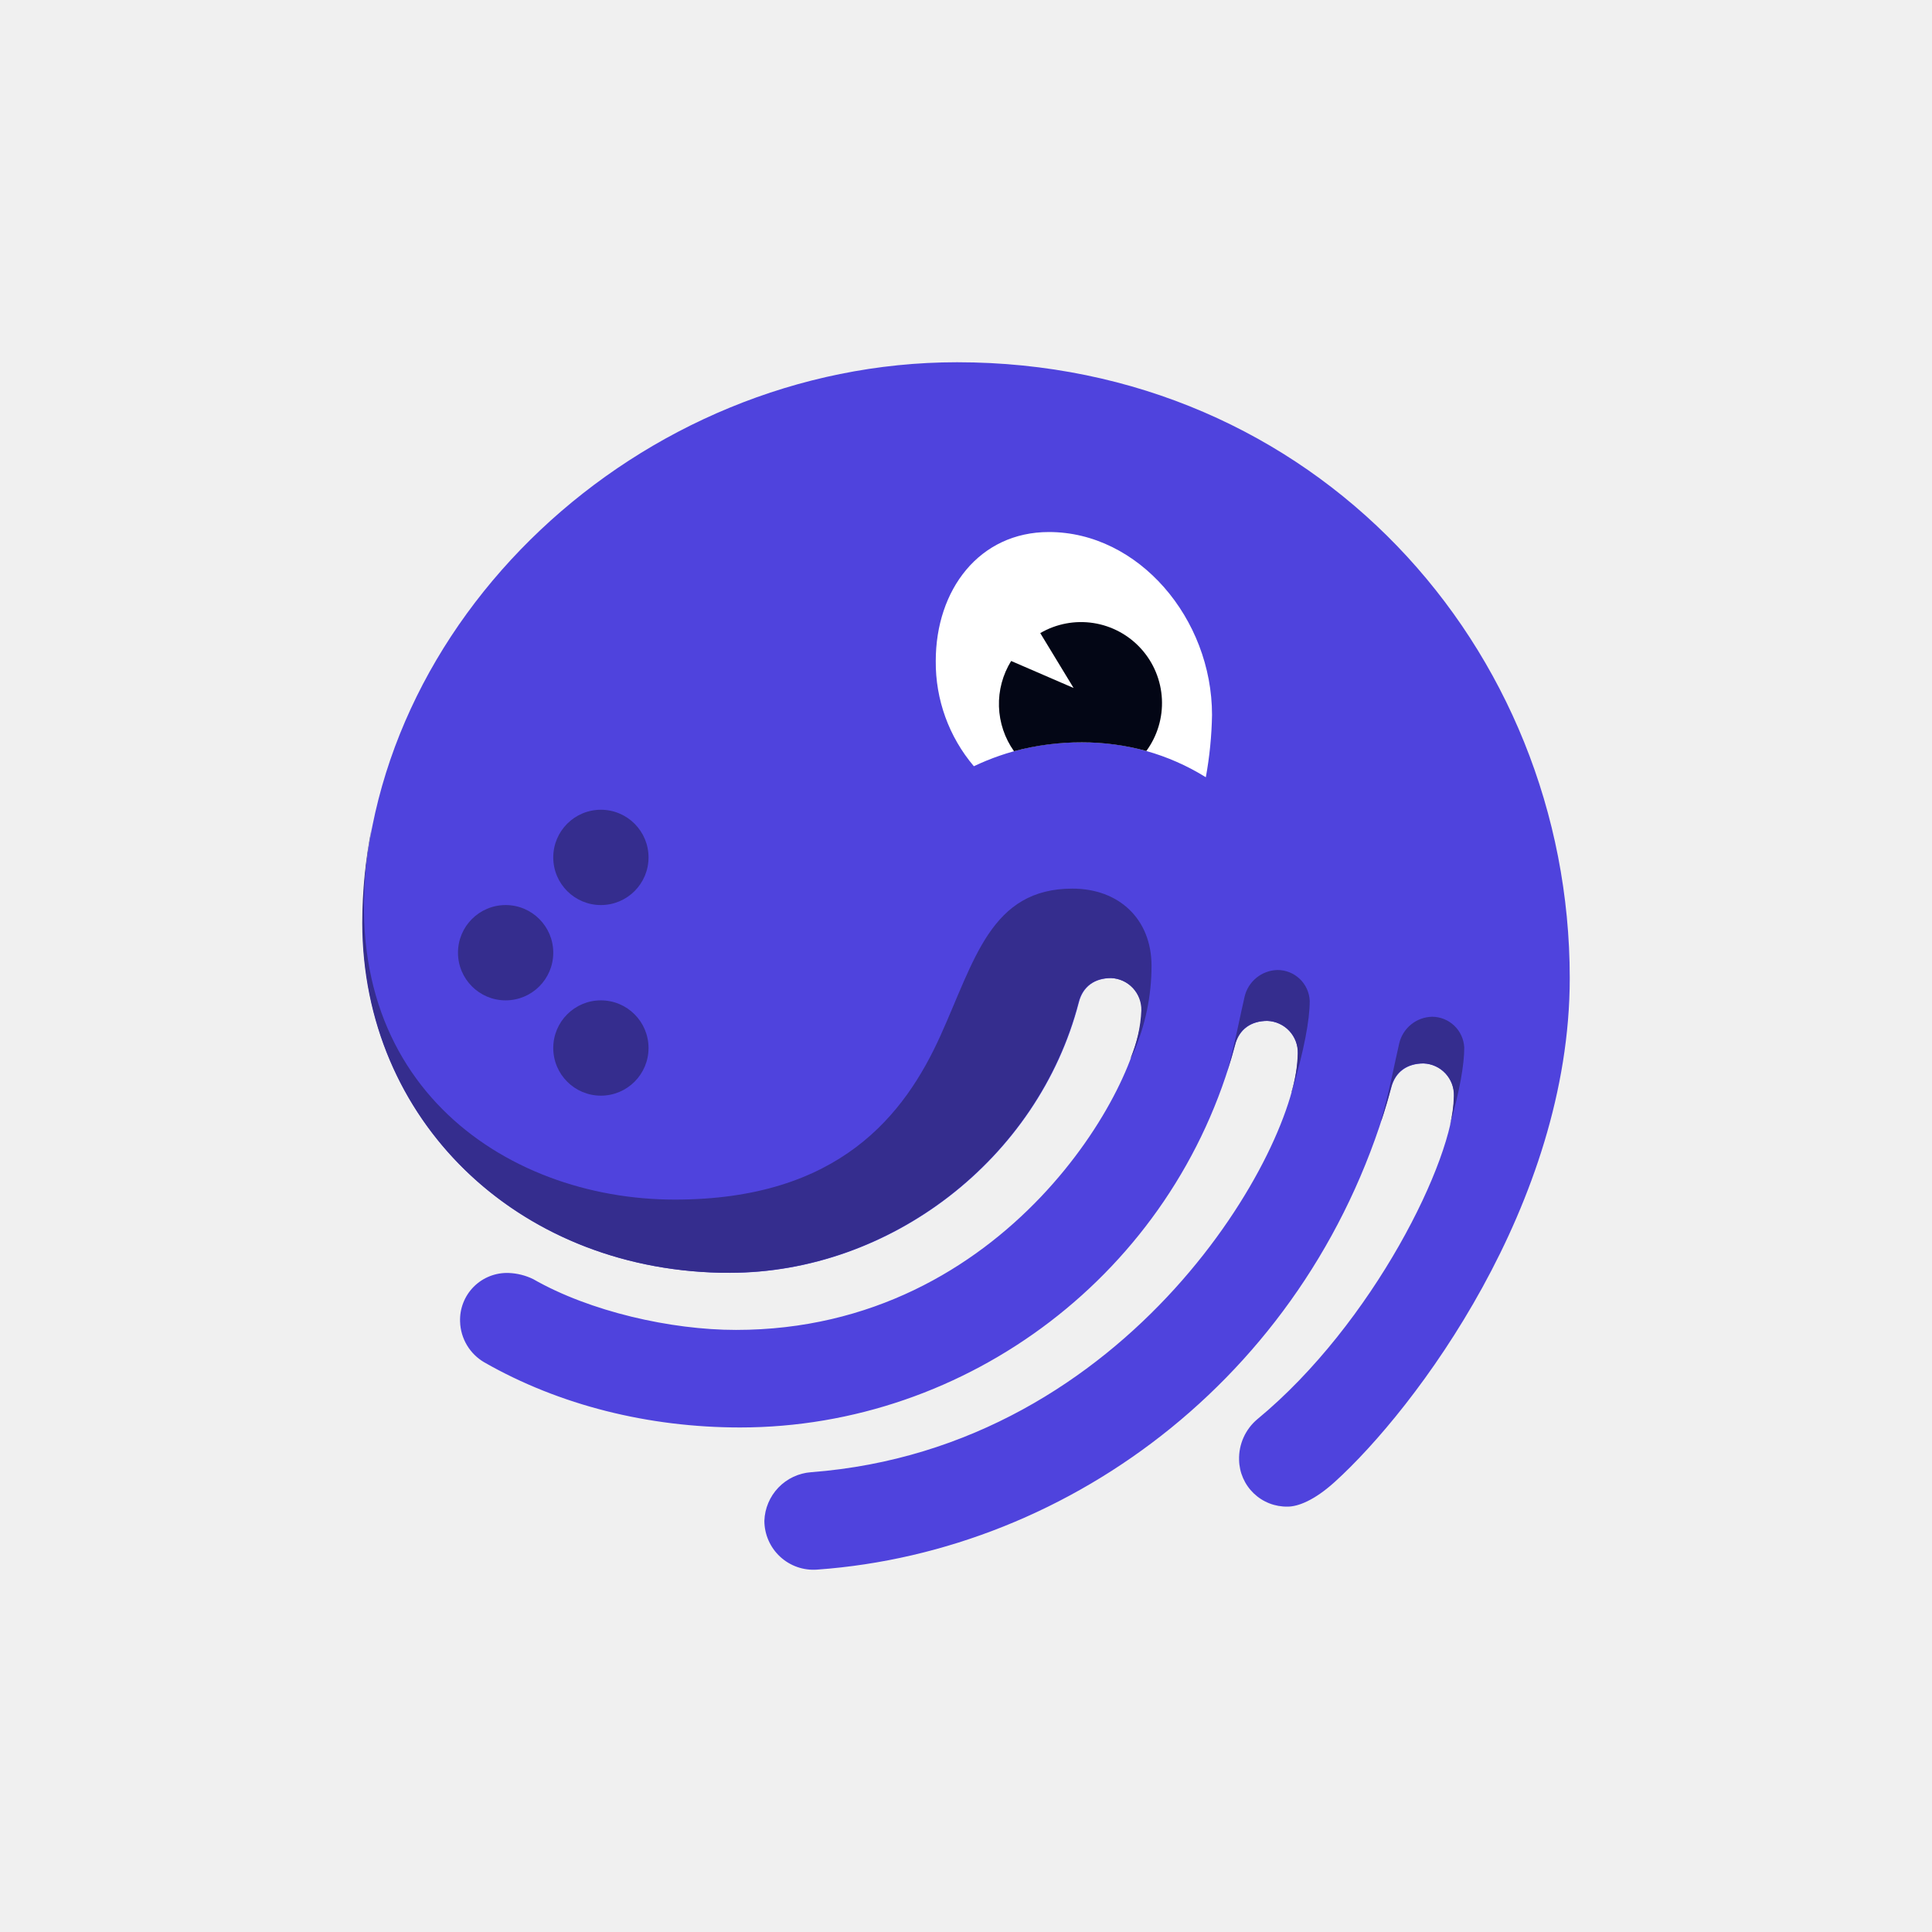
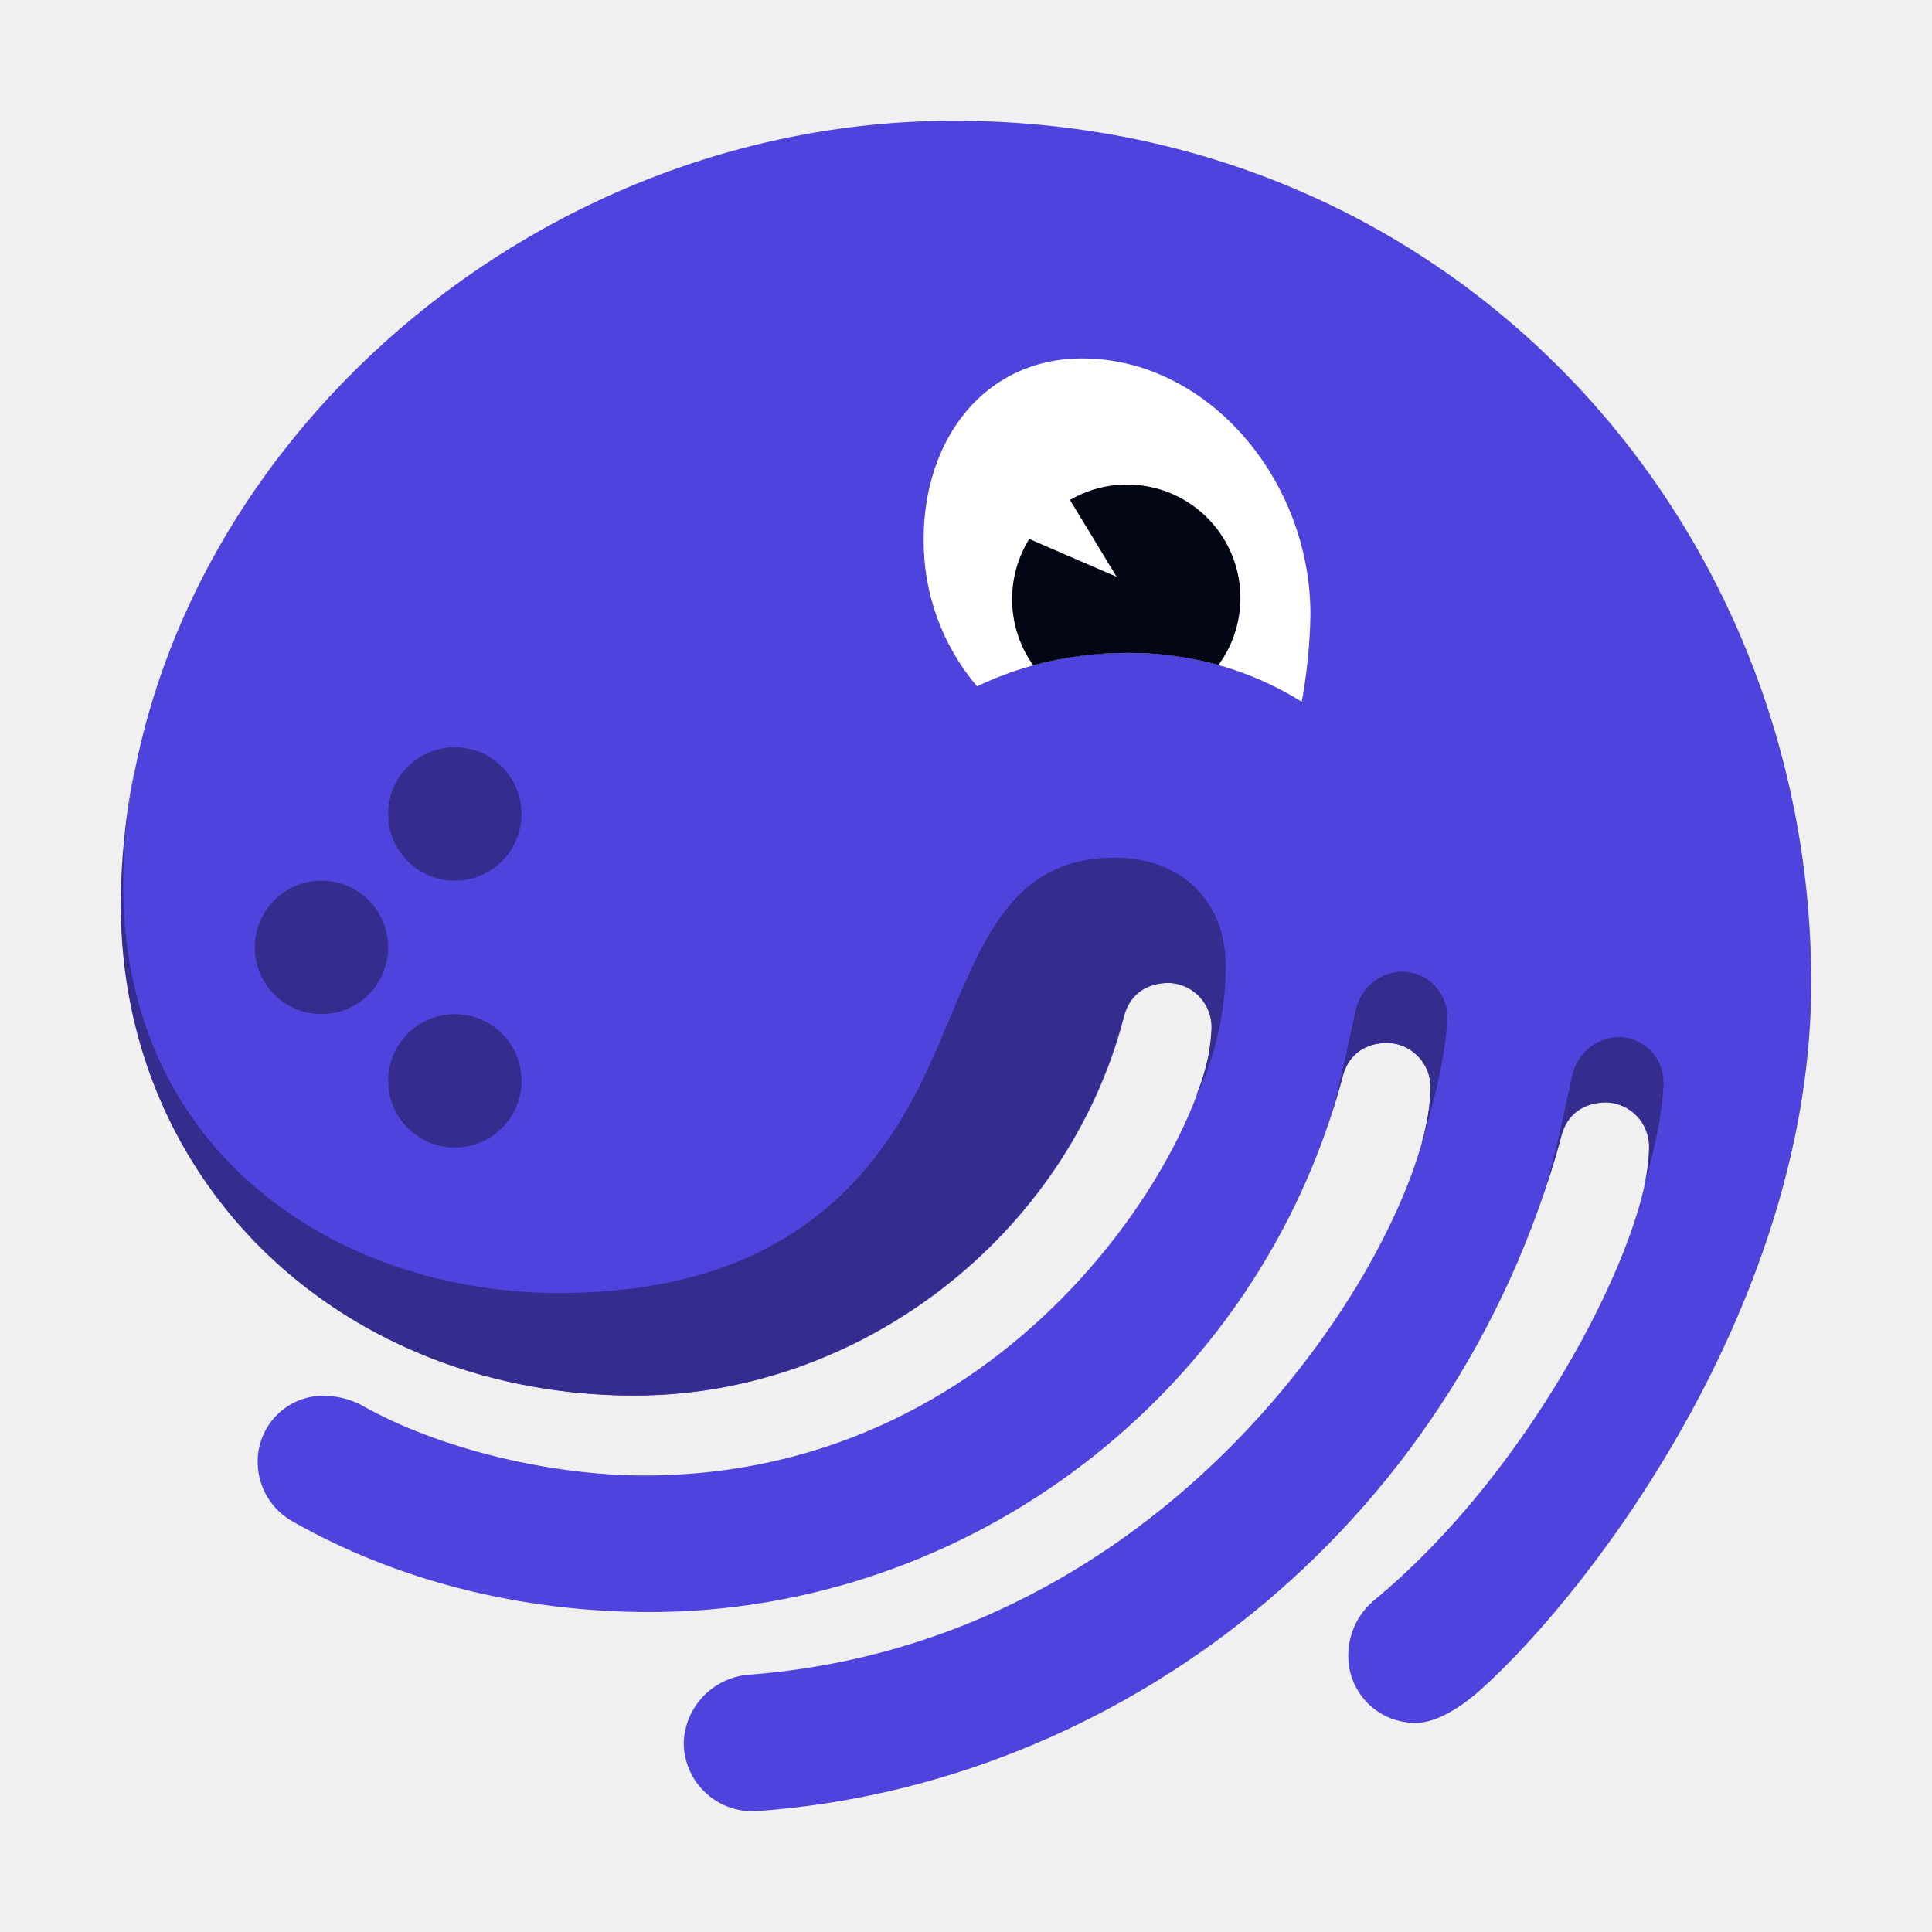
- <svg xmlns="http://www.w3.org/2000/svg" width="560" height="560" viewBox="0 0 560 560" fill="none">
+ <svg xmlns="http://www.w3.org/2000/svg" width="560" height="560" viewBox="80 80 400 400" fill="none">
  <path d="M221.556 440.815C221.562 442.771 221.97 444.704 222.757 446.494C223.543 448.285 224.689 449.894 226.125 451.221C227.56 452.548 229.254 453.565 231.1 454.208C232.946 454.851 234.905 455.107 236.854 454.959C310.941 449.655 380.913 397.224 403.252 315.332C404.426 310.622 407.96 308.26 412.669 308.26C415.082 308.357 417.36 309.402 419.009 311.168C420.658 312.933 421.545 315.278 421.477 317.694C421.477 335.953 398.006 383.674 364.442 411.368C362.731 412.807 361.367 414.614 360.452 416.654C359.536 418.694 359.092 420.914 359.154 423.149C359.188 424.967 359.58 426.76 360.308 428.425C361.036 430.091 362.086 431.596 363.397 432.855C364.708 434.114 366.254 435.101 367.948 435.761C369.641 436.421 371.448 436.739 373.264 436.699C376.205 436.699 380.913 434.931 386.795 429.627C410.266 408.412 455 348.909 455 283.508C455 187.624 380.872 105 277.418 105C185.106 105 105.138 180.414 105.138 267.611C105.138 325.345 151.004 368.937 211.56 368.937C258.019 368.937 300.945 335.953 312.708 290.58C313.881 285.87 317.402 283.508 322.11 283.508C324.525 283.606 326.804 284.65 328.455 286.415C330.106 288.181 330.996 290.525 330.933 292.942C330.933 313.564 292.122 385.484 213.327 385.484C194.509 385.484 170.996 380.18 154.524 370.746C152.319 369.677 149.917 369.075 147.469 368.978C145.594 368.906 143.725 369.223 141.979 369.909C140.232 370.594 138.647 371.634 137.321 372.962C135.996 374.291 134.96 375.879 134.278 377.627C133.596 379.376 133.283 381.247 133.359 383.122C133.435 385.524 134.123 387.867 135.357 389.929C136.592 391.991 138.332 393.703 140.414 394.904C162.173 407.334 188.047 413.757 214.501 413.757C280.359 413.757 340.335 368.978 357.98 302.997C359.154 298.287 362.688 295.926 367.383 295.926C369.797 296.023 372.077 297.067 373.728 298.832C375.379 300.598 376.269 302.943 376.205 305.359C376.205 332.459 327.992 419.655 235.087 426.727C231.492 426.994 228.123 428.579 225.625 431.18C223.128 433.78 221.679 437.211 221.556 440.815V440.815Z" fill="#4F43DD" />
  <path d="M313.62 215.178C326.301 215.083 338.748 218.589 349.517 225.288C350.605 219.33 351.206 213.292 351.312 207.236C351.312 179.266 329.995 154.211 304.038 154.211C283.853 154.211 271.233 170.937 271.233 191.6C271.137 202.763 275.057 213.588 282.279 222.098C292.062 217.431 302.782 215.064 313.62 215.178V215.178Z" fill="white" />
  <path d="M374.439 316.505C378.042 304.185 379.63 295.635 379.63 290.083C379.52 287.685 378.493 285.421 376.761 283.76C375.028 282.099 372.724 281.168 370.325 281.16C368.089 281.202 365.932 281.99 364.196 283.399C362.46 284.808 361.244 286.757 360.743 288.936C359.762 292.983 357.664 303.95 355.593 310.912C356.449 308.306 357.231 305.658 357.94 302.97C359.114 298.246 362.648 295.898 367.342 295.898C369.756 295.991 372.035 297.033 373.687 298.796C375.338 300.559 376.228 302.902 376.165 305.318C376.054 309.115 375.446 312.881 374.356 316.519L374.439 316.505Z" fill="#352D8E" />
  <path d="M424.418 303.632C424.305 301.237 423.278 298.977 421.55 297.317C419.821 295.658 417.522 294.724 415.126 294.709C412.893 294.754 410.739 295.543 409.006 296.952C407.272 298.36 406.059 300.308 405.558 302.485C404.564 306.629 402.424 317.761 400.325 324.709H400.422C401.444 321.615 402.396 318.48 403.183 315.289C404.357 310.565 407.891 308.217 412.599 308.217C415.012 308.311 417.29 309.353 418.939 311.116C420.588 312.88 421.475 315.223 421.408 317.637C421.341 320.569 420.938 323.485 420.207 326.325C423.134 316.049 424.418 308.618 424.418 303.632Z" fill="#352D8E" />
  <path d="M313.619 215.178C319.921 215.166 326.196 216.007 332.272 217.678C335.462 213.326 337.056 208.008 336.786 202.618C336.516 197.228 334.398 192.095 330.789 188.084C327.18 184.073 322.3 181.428 316.97 180.594C311.64 179.761 306.185 180.789 301.524 183.507L311.189 199.419L293.089 191.587C290.637 195.545 289.407 200.139 289.555 204.793C289.702 209.446 291.22 213.953 293.917 217.747C300.34 216.016 306.967 215.152 313.619 215.178V215.178Z" fill="#030615" />
  <path d="M174.172 317.583C181.797 317.583 187.979 311.399 187.979 303.771C187.979 296.143 181.797 289.959 174.172 289.959C166.547 289.959 160.365 296.143 160.365 303.771C160.365 311.399 166.547 317.583 174.172 317.583Z" fill="#352D8E" />
  <path d="M174.172 262.335C181.797 262.335 187.979 256.151 187.979 248.523C187.979 240.895 181.797 234.711 174.172 234.711C166.547 234.711 160.365 240.895 160.365 248.523C160.365 256.151 166.547 262.335 174.172 262.335Z" fill="#352D8E" />
  <path d="M146.558 289.958C154.183 289.958 160.364 283.774 160.364 276.146C160.364 268.518 154.183 262.334 146.558 262.334C138.932 262.334 132.751 268.518 132.751 276.146C132.751 283.774 138.932 289.958 146.558 289.958Z" fill="#352D8E" />
  <path d="M208.688 368.91H211.45C257.909 368.91 300.835 335.927 312.598 290.554C313.771 285.844 317.292 283.482 322 283.482C324.415 283.579 326.694 284.624 328.345 286.389C329.996 288.155 330.886 290.499 330.823 292.916C330.612 297.737 329.522 302.479 327.606 306.908C327.939 306.393 328.23 305.853 328.476 305.292C331.969 297.304 333.774 288.679 333.777 279.96C333.777 266.41 324.361 257.571 310.844 257.571C287.276 257.571 282.554 278.151 272.614 300.154C262.3 322.999 243.357 347.709 195.586 347.709C145.951 347.709 94.949 312.944 107.389 242.253C107.54 241.369 107.665 240.582 107.761 239.85C105.939 248.982 105.014 258.272 105 267.584C105.138 324.491 149.582 367.585 208.688 368.91Z" fill="#352D8E" />
</svg>
